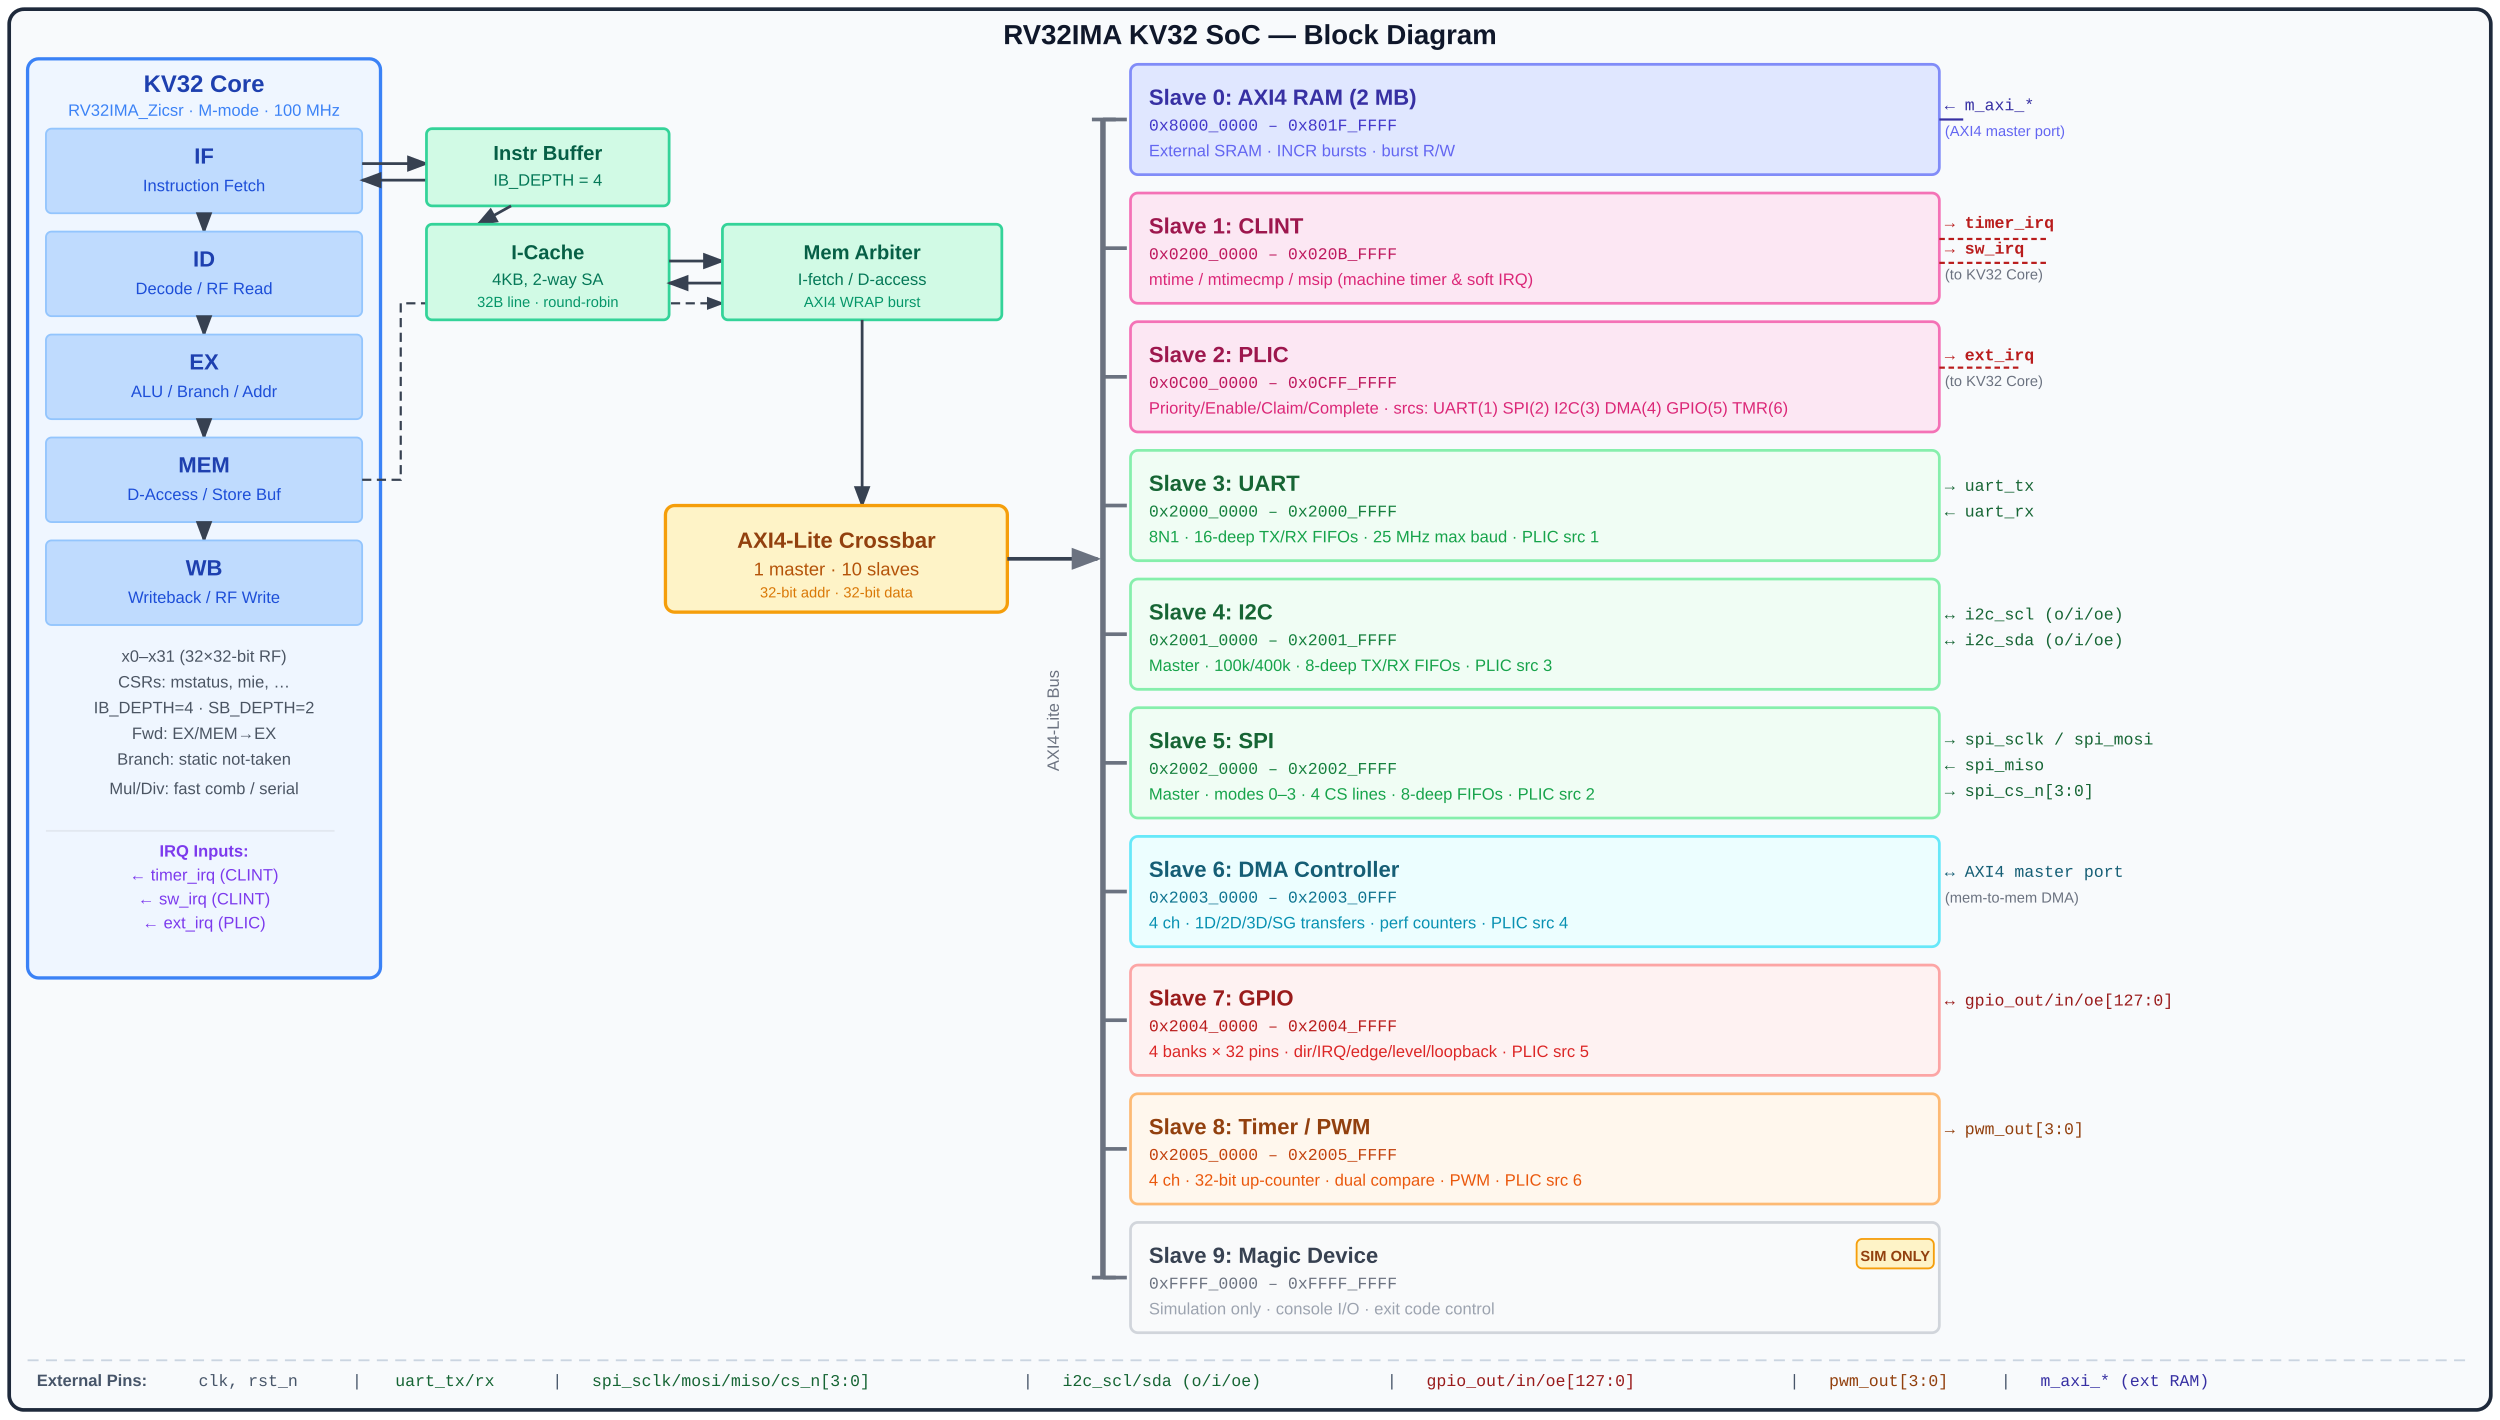
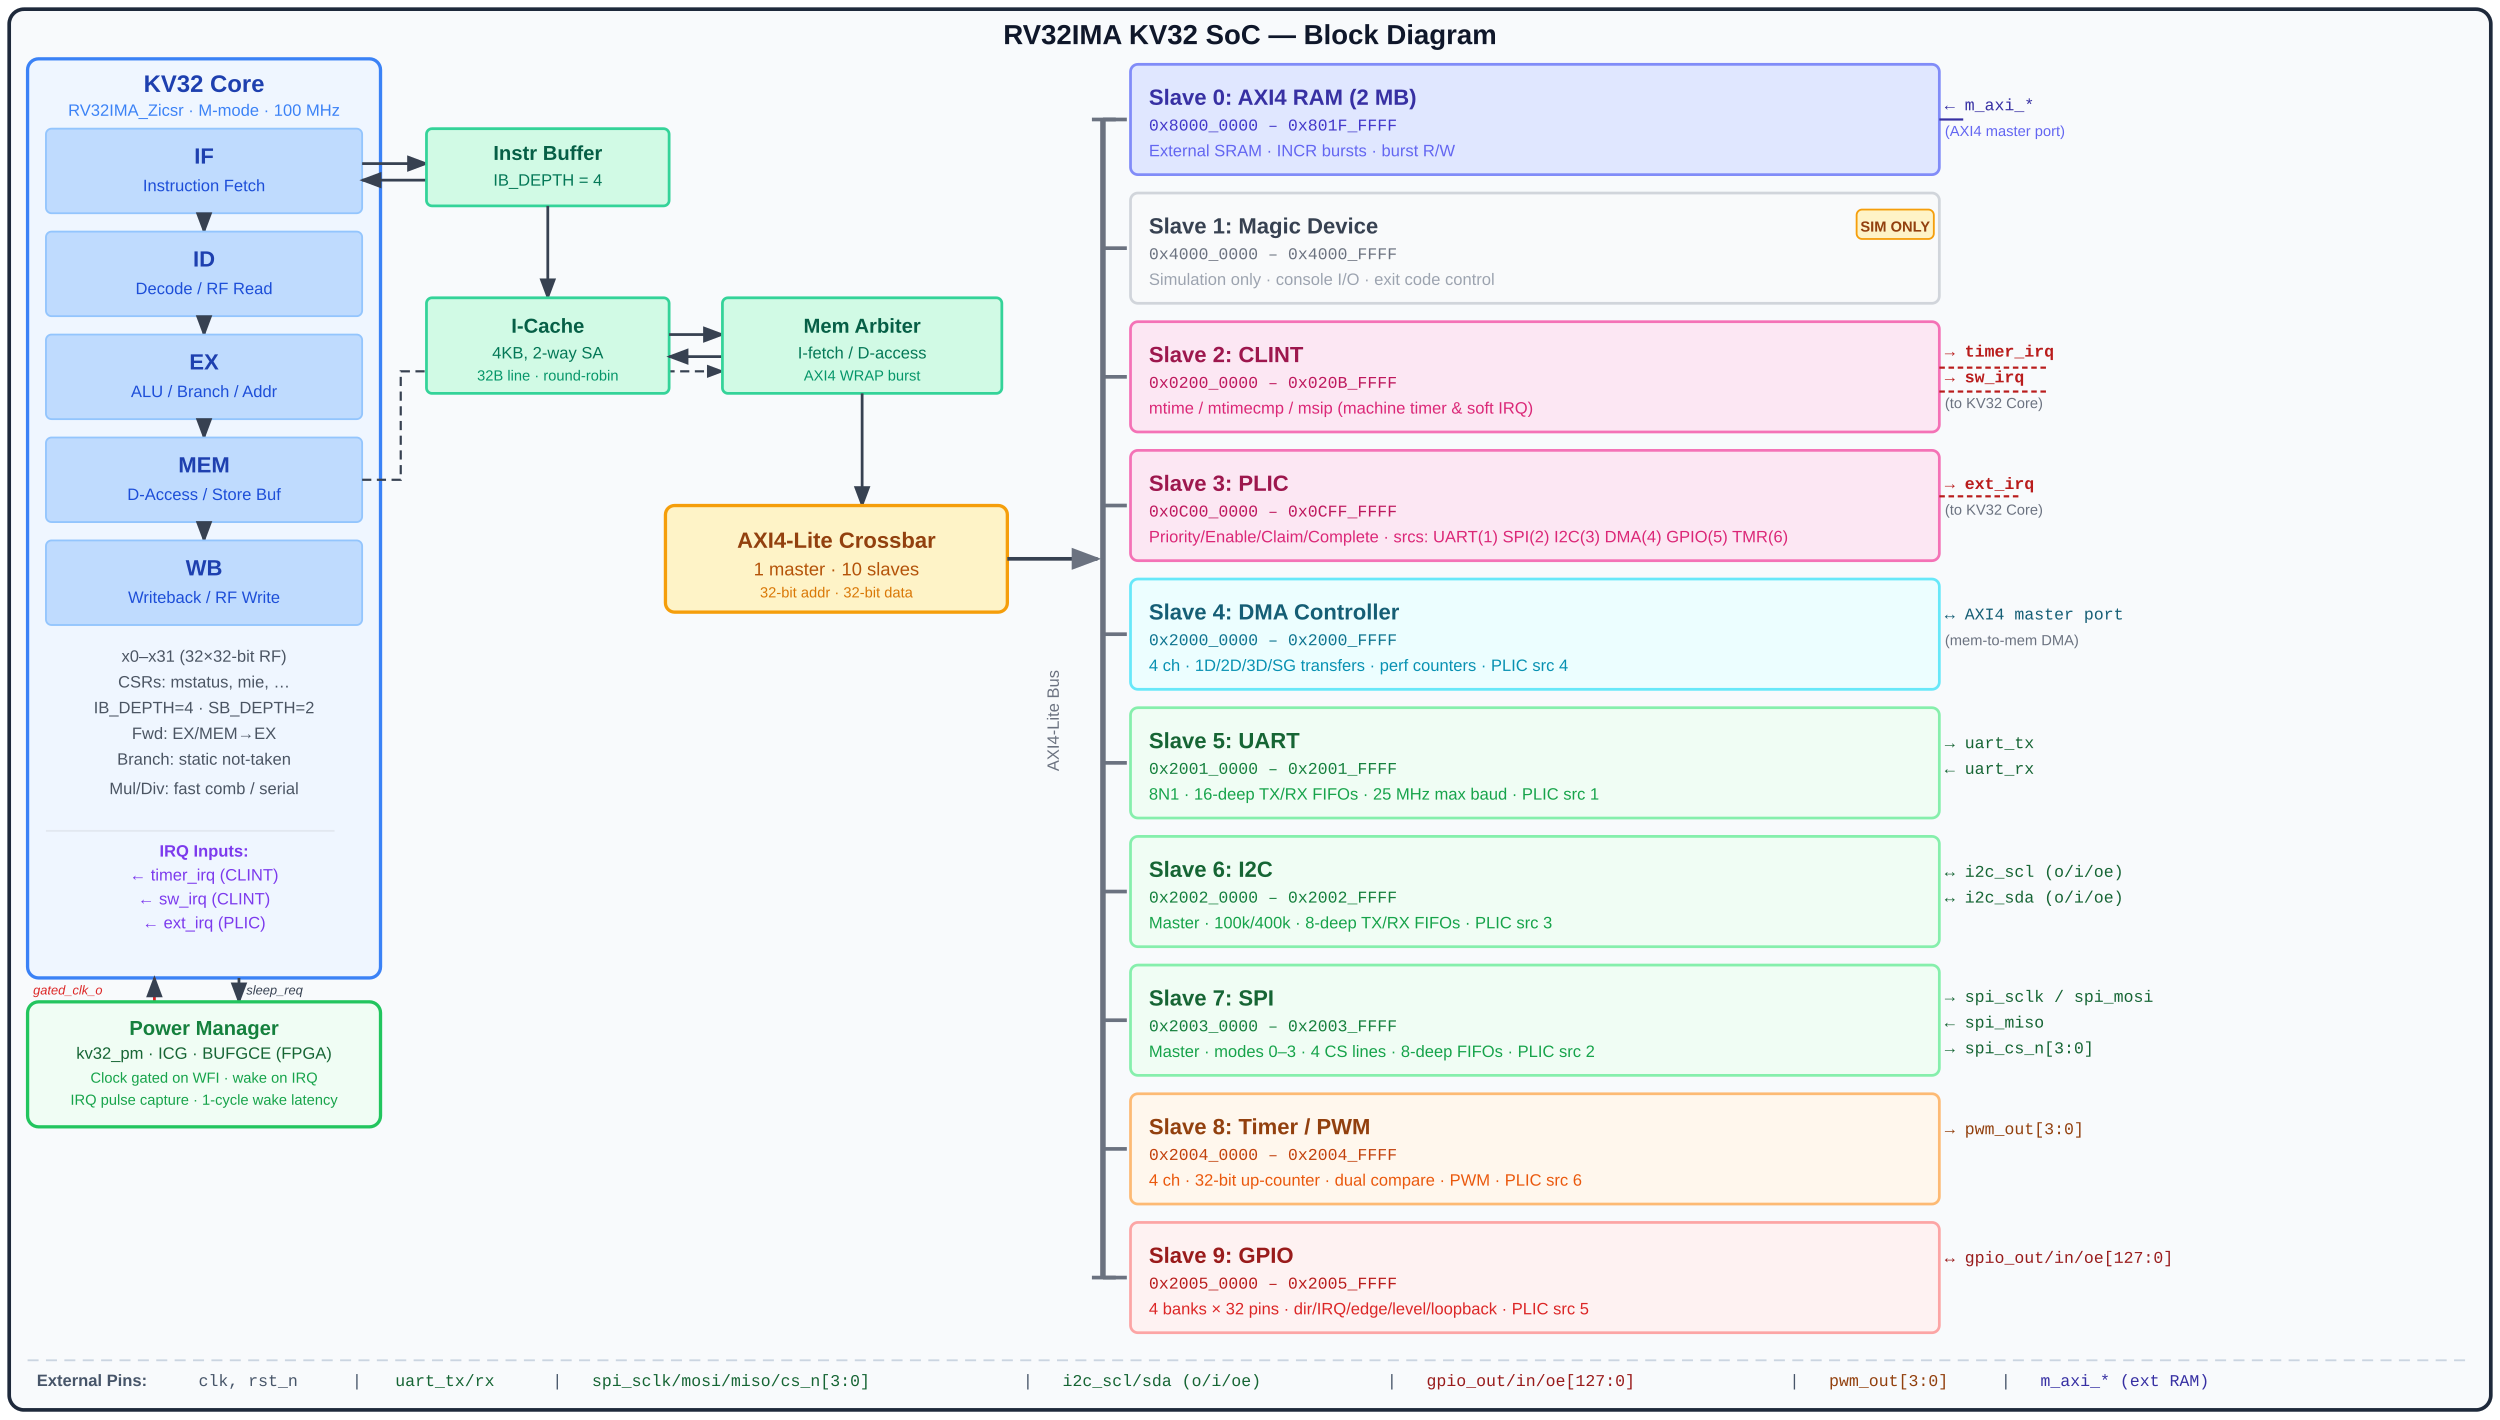
<svg xmlns="http://www.w3.org/2000/svg" viewBox="0 0 1360 772" width="1360" height="772" font-family="'Segoe UI', Arial, sans-serif">
  <defs>
    <marker id="arr" markerWidth="8" markerHeight="6" refX="7" refY="3" orient="auto">
      <polygon points="0 0, 8 3, 0 6" fill="#374151" />
    </marker>
    <marker id="arr-rev" markerWidth="8" markerHeight="6" refX="1" refY="3" orient="auto">
      <polygon points="8 0, 0 3, 8 6" fill="#374151" />
    </marker>
    <marker id="arr-red" markerWidth="8" markerHeight="6" refX="7" refY="3" orient="auto">
      <polygon points="0 0, 8 3, 0 6" fill="#B91C1C" />
    </marker>
    <marker id="arr-bus" markerWidth="8" markerHeight="6" refX="7" refY="3" orient="auto">
      <polygon points="0 0, 8 3, 0 6" fill="#6B7280" />
    </marker>
  </defs>
  <rect x="5" y="5" width="1350" height="762" rx="8" fill="#F8FAFC" stroke="#1E293B" stroke-width="2" />
  <text x="680" y="24" text-anchor="middle" font-size="15" font-weight="bold" fill="#0F172A">
    RV32IMA KV32 SoC — Block Diagram
  </text>
  <rect x="15" y="32" width="192" height="500" rx="6" fill="#EFF6FF" stroke="#3B82F6" stroke-width="1.8" />
  <text x="111" y="50" text-anchor="middle" font-size="13" font-weight="bold" fill="#1E40AF">KV32 Core</text>
  <text x="111" y="63" text-anchor="middle" font-size="9" fill="#3B82F6">RV32IMA_Zicsr · M-mode · 100 MHz</text>
  <rect x="25" y="70" width="172" height="46" rx="3" fill="#BFDBFE" stroke="#93C5FD" stroke-width="1" />
  <text x="111" y="89" text-anchor="middle" font-size="12" font-weight="bold" fill="#1E40AF">IF</text>
  <text x="111" y="104" text-anchor="middle" font-size="9" fill="#1D4ED8">Instruction Fetch</text>
  <line x1="111" y1="116" x2="111" y2="126" stroke="#374151" stroke-width="1.5" marker-end="url(#arr)" />
  <rect x="25" y="126" width="172" height="46" rx="3" fill="#BFDBFE" stroke="#93C5FD" stroke-width="1" />
  <text x="111" y="145" text-anchor="middle" font-size="12" font-weight="bold" fill="#1E40AF">ID</text>
  <text x="111" y="160" text-anchor="middle" font-size="9" fill="#1D4ED8">Decode / RF Read</text>
  <line x1="111" y1="172" x2="111" y2="182" stroke="#374151" stroke-width="1.5" marker-end="url(#arr)" />
  <rect x="25" y="182" width="172" height="46" rx="3" fill="#BFDBFE" stroke="#93C5FD" stroke-width="1" />
  <text x="111" y="201" text-anchor="middle" font-size="12" font-weight="bold" fill="#1E40AF">EX</text>
  <text x="111" y="216" text-anchor="middle" font-size="9" fill="#1D4ED8">ALU / Branch / Addr</text>
  <line x1="111" y1="228" x2="111" y2="238" stroke="#374151" stroke-width="1.5" marker-end="url(#arr)" />
  <rect x="25" y="238" width="172" height="46" rx="3" fill="#BFDBFE" stroke="#93C5FD" stroke-width="1" />
  <text x="111" y="257" text-anchor="middle" font-size="12" font-weight="bold" fill="#1E40AF">MEM</text>
  <text x="111" y="272" text-anchor="middle" font-size="9" fill="#1D4ED8">D-Access / Store Buf</text>
  <line x1="111" y1="284" x2="111" y2="294" stroke="#374151" stroke-width="1.5" marker-end="url(#arr)" />
  <rect x="25" y="294" width="172" height="46" rx="3" fill="#BFDBFE" stroke="#93C5FD" stroke-width="1" />
  <text x="111" y="313" text-anchor="middle" font-size="12" font-weight="bold" fill="#1E40AF">WB</text>
  <text x="111" y="328" text-anchor="middle" font-size="9" fill="#1D4ED8">Writeback / RF Write</text>
  <text x="111" y="360" text-anchor="middle" font-size="9" fill="#4B5563">x0–x31 (32×32-bit RF)</text>
  <text x="111" y="374" text-anchor="middle" font-size="9" fill="#4B5563">CSRs: mstatus, mie, …</text>
  <text x="111" y="388" text-anchor="middle" font-size="9" fill="#4B5563">IB_DEPTH=4 · SB_DEPTH=2</text>
  <text x="111" y="402" text-anchor="middle" font-size="9" fill="#4B5563">Fwd: EX/MEM→EX</text>
  <text x="111" y="416" text-anchor="middle" font-size="9" fill="#4B5563">Branch: static not-taken</text>
  <text x="111" y="432" text-anchor="middle" font-size="9" fill="#4B5563">Mul/Div: fast comb / serial</text>
  <line x1="25" y1="452" x2="182" y2="452" stroke="#E2E8F0" stroke-width="1" />
  <text x="111" y="466" text-anchor="middle" font-size="9" font-weight="bold" fill="#7C3AED">IRQ Inputs:</text>
  <text x="111" y="479" text-anchor="middle" font-size="9" fill="#7C3AED">← timer_irq  (CLINT)</text>
  <text x="111" y="492" text-anchor="middle" font-size="9" fill="#7C3AED">← sw_irq     (CLINT)</text>
  <text x="111" y="505" text-anchor="middle" font-size="9" fill="#7C3AED">← ext_irq    (PLIC)</text>
+   <line x1="130" y1="532" x2="130" y2="545" stroke="#374151" stroke-width="1.5" marker-end="url(#arr)" />
+   <text x="134" y="541" font-size="7" fill="#374151" font-style="italic">sleep_req</text>
+   <line x1="84" y1="545" x2="84" y2="532" stroke="#DC2626" stroke-width="1.5" marker-end="url(#arr)" />
+   <text x="18" y="541" font-size="7" fill="#DC2626" font-style="italic">gated_clk_o</text>
+   <rect x="15" y="545" width="192" height="68" rx="6" fill="#F0FDF4" stroke="#22C55E" stroke-width="1.8" />
+   <text x="111" y="563" text-anchor="middle" font-size="11" font-weight="bold" fill="#15803D">Power Manager</text>
+   <text x="111" y="576" text-anchor="middle" font-size="9" fill="#166534">kv32_pm · ICG · BUFGCE (FPGA)</text>
+   <text x="111" y="589" text-anchor="middle" font-size="8" fill="#16A34A">Clock gated on WFI · wake on IRQ</text>
+   <text x="111" y="601" text-anchor="middle" font-size="8" fill="#16A34A">IRQ pulse capture · 1-cycle wake latency</text>
  <line x1="197" y1="89" x2="232" y2="89" stroke="#374151" stroke-width="1.5" marker-end="url(#arr)" />
  <line x1="232" y1="98" x2="197" y2="98" stroke="#374151" stroke-width="1.5" marker-end="url(#arr)" />
-   <path d="M 197 261 L 218 261 L 218 165 L 393 165" stroke="#374151" stroke-width="1.2" fill="none" stroke-dasharray="5,3" marker-end="url(#arr)" />
-   <text x="300" y="157" text-anchor="middle" font-size="8" fill="#374151" font-style="italic">D-path (Store Buf)</text>
+   <path d="M 197 261 L 218 261 L 218 202 L 393 202" stroke="#374151" stroke-width="1.2" fill="none" stroke-dasharray="5,3" marker-end="url(#arr)" />
+   <text x="300" y="194" text-anchor="middle" font-size="8" fill="#374151" font-style="italic">D-path (Store Buf)</text>
  <rect x="232" y="70" width="132" height="42" rx="3" fill="#D1FAE5" stroke="#34D399" stroke-width="1.5" />
  <text x="298" y="87" text-anchor="middle" font-size="11" font-weight="bold" fill="#065F46">Instr Buffer</text>
  <text x="298" y="101" text-anchor="middle" font-size="9" fill="#047857">IB_DEPTH = 4</text>
-   <line x1="278" y1="112" x2="260" y2="122" stroke="#374151" stroke-width="1.5" marker-end="url(#arr)" />
-   <rect x="232" y="122" width="132" height="52" rx="3" fill="#D1FAE5" stroke="#34D399" stroke-width="1.5" />
-   <text x="298" y="141" text-anchor="middle" font-size="11" font-weight="bold" fill="#065F46">I-Cache</text>
-   <text x="298" y="155" text-anchor="middle" font-size="9" fill="#047857">4KB, 2-way SA</text>
-   <text x="298" y="167" text-anchor="middle" font-size="8" fill="#059669">32B line · round-robin</text>
-   <line x1="364" y1="142" x2="393" y2="142" stroke="#374151" stroke-width="1.5" marker-end="url(#arr)" />
-   <line x1="393" y1="154" x2="364" y2="154" stroke="#374151" stroke-width="1.5" marker-end="url(#arr)" />
-   <rect x="393" y="122" width="152" height="52" rx="3" fill="#D1FAE5" stroke="#34D399" stroke-width="1.5" />
-   <text x="469" y="141" text-anchor="middle" font-size="11" font-weight="bold" fill="#065F46">Mem Arbiter</text>
-   <text x="469" y="155" text-anchor="middle" font-size="9" fill="#047857">I-fetch / D-access</text>
-   <text x="469" y="167" text-anchor="middle" font-size="8" fill="#059669">AXI4 WRAP burst</text>
-   <line x1="469" y1="174" x2="469" y2="275" stroke="#374151" stroke-width="1.5" marker-end="url(#arr)" />
+   <line x1="298" y1="112" x2="298" y2="162" stroke="#374151" stroke-width="1.5" marker-end="url(#arr)" />
+   <rect x="232" y="162" width="132" height="52" rx="3" fill="#D1FAE5" stroke="#34D399" stroke-width="1.5" />
+   <text x="298" y="181" text-anchor="middle" font-size="11" font-weight="bold" fill="#065F46">I-Cache</text>
+   <text x="298" y="195" text-anchor="middle" font-size="9" fill="#047857">4KB, 2-way SA</text>
+   <text x="298" y="207" text-anchor="middle" font-size="8" fill="#059669">32B line · round-robin</text>
+   <line x1="364" y1="182" x2="393" y2="182" stroke="#374151" stroke-width="1.5" marker-end="url(#arr)" />
+   <line x1="393" y1="194" x2="364" y2="194" stroke="#374151" stroke-width="1.5" marker-end="url(#arr)" />
+   <rect x="393" y="162" width="152" height="52" rx="3" fill="#D1FAE5" stroke="#34D399" stroke-width="1.5" />
+   <text x="469" y="181" text-anchor="middle" font-size="11" font-weight="bold" fill="#065F46">Mem Arbiter</text>
+   <text x="469" y="195" text-anchor="middle" font-size="9" fill="#047857">I-fetch / D-access</text>
+   <text x="469" y="207" text-anchor="middle" font-size="8" fill="#059669">AXI4 WRAP burst</text>
+   <line x1="469" y1="214" x2="469" y2="275" stroke="#374151" stroke-width="1.5" marker-end="url(#arr)" />
  <rect x="362" y="275" width="186" height="58" rx="5" fill="#FEF3C7" stroke="#F59E0B" stroke-width="1.8" />
  <text x="455" y="298" text-anchor="middle" font-size="12" font-weight="bold" fill="#92400E">AXI4-Lite Crossbar</text>
  <text x="455" y="313" text-anchor="middle" font-size="10" fill="#B45309">1 master · 10 slaves</text>
  <text x="455" y="325" text-anchor="middle" font-size="8" fill="#D97706">32-bit addr · 32-bit data</text>
  <line x1="548" y1="304" x2="597" y2="304" stroke="#374151" stroke-width="2" marker-end="url(#arr-bus)" />
  <line x1="600" y1="65" x2="600" y2="695" stroke="#6B7280" stroke-width="3" />
  <line x1="594" y1="65" x2="607" y2="65" stroke="#6B7280" stroke-width="2" />
  <line x1="594" y1="695" x2="607" y2="695" stroke="#6B7280" stroke-width="2" />
  <text x="576" y="392" text-anchor="middle" font-size="9" fill="#6B7280" transform="rotate(-90 576 392)">AXI4-Lite Bus</text>
  <line x1="600" y1="65" x2="613" y2="65" stroke="#6B7280" stroke-width="2" />
  <line x1="600" y1="135" x2="613" y2="135" stroke="#6B7280" stroke-width="2" />
  <line x1="600" y1="205" x2="613" y2="205" stroke="#6B7280" stroke-width="2" />
  <line x1="600" y1="275" x2="613" y2="275" stroke="#6B7280" stroke-width="2" />
  <line x1="600" y1="345" x2="613" y2="345" stroke="#6B7280" stroke-width="2" />
  <line x1="600" y1="415" x2="613" y2="415" stroke="#6B7280" stroke-width="2" />
  <line x1="600" y1="485" x2="613" y2="485" stroke="#6B7280" stroke-width="2" />
  <line x1="600" y1="555" x2="613" y2="555" stroke="#6B7280" stroke-width="2" />
  <line x1="600" y1="625" x2="613" y2="625" stroke="#6B7280" stroke-width="2" />
  <line x1="600" y1="695" x2="613" y2="695" stroke="#6B7280" stroke-width="2" />
  <rect x="615" y="35" width="440" height="60" rx="4" fill="#E0E7FF" stroke="#818CF8" stroke-width="1.5" />
  <text x="625" y="57" font-size="12" font-weight="bold" fill="#3730A3">Slave 0: AXI4 RAM (2 MB)</text>
  <text x="625" y="71" font-size="9" fill="#4338CA" font-family="'Courier New', monospace">0x8000_0000 – 0x801F_FFFF</text>
  <text x="625" y="85" font-size="9" fill="#6366F1">External SRAM · INCR bursts · burst R/W</text>
  <text x="1058" y="60" font-size="9" fill="#3730A3" font-family="'Courier New', monospace">← m_axi_*</text>
  <text x="1058" y="74" font-size="8" fill="#6366F1">(AXI4 master port)</text>
  <line x1="1055" y1="65" x2="1068" y2="65" stroke="#3730A3" stroke-width="1.2" />
-   <rect x="615" y="105" width="440" height="60" rx="4" fill="#FCE7F3" stroke="#F472B6" stroke-width="1.5" />
-   <text x="625" y="127" font-size="12" font-weight="bold" fill="#9D174D">Slave 1: CLINT</text>
-   <text x="625" y="141" font-size="9" fill="#BE185D" font-family="'Courier New', monospace">0x0200_0000 – 0x020B_FFFF</text>
-   <text x="625" y="155" font-size="9" fill="#DB2777">mtime / mtimecmp / msip (machine timer &amp; soft IRQ)</text>
-   <text x="1058" y="124" font-size="9" fill="#B91C1C" font-weight="bold" font-family="'Courier New', monospace">→ timer_irq</text>
-   <text x="1058" y="138" font-size="9" fill="#B91C1C" font-weight="bold" font-family="'Courier New', monospace">→ sw_irq</text>
-   <text x="1058" y="152" font-size="8" fill="#6B7280">  (to KV32 Core)</text>
-   <line x1="1055" y1="130" x2="1113" y2="130" stroke="#B91C1C" stroke-width="1.2" stroke-dasharray="3,2" />
-   <line x1="1055" y1="143" x2="1113" y2="143" stroke="#B91C1C" stroke-width="1.2" stroke-dasharray="3,2" />
+   <rect x="615" y="105" width="440" height="60" rx="4" fill="#F9FAFB" stroke="#D1D5DB" stroke-width="1.5" />
+   <text x="625" y="127" font-size="12" font-weight="bold" fill="#374151">Slave 1: Magic Device</text>
+   <text x="625" y="141" font-size="9" fill="#6B7280" font-family="'Courier New', monospace">0x4000_0000 – 0x4000_FFFF</text>
+   <text x="625" y="155" font-size="9" fill="#9CA3AF">Simulation only · console I/O · exit code control</text>
+   <rect x="1010" y="114" width="42" height="16" rx="3" fill="#FEF3C7" stroke="#F59E0B" stroke-width="1" />
+   <text x="1031" y="126" text-anchor="middle" font-size="8" fill="#92400E" font-weight="bold">SIM ONLY</text>
  <rect x="615" y="175" width="440" height="60" rx="4" fill="#FCE7F3" stroke="#F472B6" stroke-width="1.5" />
-   <text x="625" y="197" font-size="12" font-weight="bold" fill="#9D174D">Slave 2: PLIC</text>
-   <text x="625" y="211" font-size="9" fill="#BE185D" font-family="'Courier New', monospace">0x0C00_0000 – 0x0CFF_FFFF</text>
-   <text x="625" y="225" font-size="9" fill="#DB2777">Priority/Enable/Claim/Complete · srcs: UART(1) SPI(2) I2C(3) DMA(4) GPIO(5) TMR(6)</text>
-   <text x="1058" y="196" font-size="9" fill="#B91C1C" font-weight="bold" font-family="'Courier New', monospace">→ ext_irq</text>
-   <text x="1058" y="210" font-size="8" fill="#6B7280">  (to KV32 Core)</text>
-   <line x1="1055" y1="200" x2="1100" y2="200" stroke="#B91C1C" stroke-width="1.2" stroke-dasharray="3,2" />
-   <rect x="615" y="245" width="440" height="60" rx="4" fill="#F0FDF4" stroke="#86EFAC" stroke-width="1.5" />
-   <text x="625" y="267" font-size="12" font-weight="bold" fill="#166534">Slave 3: UART</text>
-   <text x="625" y="281" font-size="9" fill="#15803D" font-family="'Courier New', monospace">0x2000_0000 – 0x2000_FFFF</text>
-   <text x="625" y="295" font-size="9" fill="#16A34A">8N1 · 16-deep TX/RX FIFOs · 25 MHz max baud · PLIC src 1</text>
-   <text x="1058" y="267" font-size="9" fill="#166534" font-family="'Courier New', monospace">→ uart_tx</text>
-   <text x="1058" y="281" font-size="9" fill="#166534" font-family="'Courier New', monospace">← uart_rx</text>
-   <rect x="615" y="315" width="440" height="60" rx="4" fill="#F0FDF4" stroke="#86EFAC" stroke-width="1.5" />
-   <text x="625" y="337" font-size="12" font-weight="bold" fill="#166534">Slave 4: I2C</text>
-   <text x="625" y="351" font-size="9" fill="#15803D" font-family="'Courier New', monospace">0x2001_0000 – 0x2001_FFFF</text>
-   <text x="625" y="365" font-size="9" fill="#16A34A">Master · 100k/400k · 8-deep TX/RX FIFOs · PLIC src 3</text>
-   <text x="1058" y="337" font-size="9" fill="#166534" font-family="'Courier New', monospace">↔ i2c_scl (o/i/oe)</text>
-   <text x="1058" y="351" font-size="9" fill="#166534" font-family="'Courier New', monospace">↔ i2c_sda (o/i/oe)</text>
+   <text x="625" y="197" font-size="12" font-weight="bold" fill="#9D174D">Slave 2: CLINT</text>
+   <text x="625" y="211" font-size="9" fill="#BE185D" font-family="'Courier New', monospace">0x0200_0000 – 0x020B_FFFF</text>
+   <text x="625" y="225" font-size="9" fill="#DB2777">mtime / mtimecmp / msip (machine timer &amp; soft IRQ)</text>
+   <text x="1058" y="194" font-size="9" fill="#B91C1C" font-weight="bold" font-family="'Courier New', monospace">→ timer_irq</text>
+   <text x="1058" y="208" font-size="9" fill="#B91C1C" font-weight="bold" font-family="'Courier New', monospace">→ sw_irq</text>
+   <text x="1058" y="222" font-size="8" fill="#6B7280">  (to KV32 Core)</text>
+   <line x1="1055" y1="200" x2="1113" y2="200" stroke="#B91C1C" stroke-width="1.2" stroke-dasharray="3,2" />
+   <line x1="1055" y1="213" x2="1113" y2="213" stroke="#B91C1C" stroke-width="1.2" stroke-dasharray="3,2" />
+   <rect x="615" y="245" width="440" height="60" rx="4" fill="#FCE7F3" stroke="#F472B6" stroke-width="1.5" />
+   <text x="625" y="267" font-size="12" font-weight="bold" fill="#9D174D">Slave 3: PLIC</text>
+   <text x="625" y="281" font-size="9" fill="#BE185D" font-family="'Courier New', monospace">0x0C00_0000 – 0x0CFF_FFFF</text>
+   <text x="625" y="295" font-size="9" fill="#DB2777">Priority/Enable/Claim/Complete · srcs: UART(1) SPI(2) I2C(3) DMA(4) GPIO(5) TMR(6)</text>
+   <text x="1058" y="266" font-size="9" fill="#B91C1C" font-weight="bold" font-family="'Courier New', monospace">→ ext_irq</text>
+   <text x="1058" y="280" font-size="8" fill="#6B7280">  (to KV32 Core)</text>
+   <line x1="1055" y1="270" x2="1100" y2="270" stroke="#B91C1C" stroke-width="1.2" stroke-dasharray="3,2" />
+   <rect x="615" y="315" width="440" height="60" rx="4" fill="#ECFEFF" stroke="#67E8F9" stroke-width="1.5" />
+   <text x="625" y="337" font-size="12" font-weight="bold" fill="#155E75">Slave 4: DMA Controller</text>
+   <text x="625" y="351" font-size="9" fill="#0E7490" font-family="'Courier New', monospace">0x2000_0000 – 0x2000_FFFF</text>
+   <text x="625" y="365" font-size="9" fill="#0891B2">4 ch · 1D/2D/3D/SG transfers · perf counters · PLIC src 4</text>
+   <text x="1058" y="337" font-size="9" fill="#155E75" font-family="'Courier New', monospace">↔ AXI4 master port</text>
+   <text x="1058" y="351" font-size="8" fill="#6B7280">  (mem-to-mem DMA)</text>
  <rect x="615" y="385" width="440" height="60" rx="4" fill="#F0FDF4" stroke="#86EFAC" stroke-width="1.5" />
-   <text x="625" y="407" font-size="12" font-weight="bold" fill="#166534">Slave 5: SPI</text>
-   <text x="625" y="421" font-size="9" fill="#15803D" font-family="'Courier New', monospace">0x2002_0000 – 0x2002_FFFF</text>
-   <text x="625" y="435" font-size="9" fill="#16A34A">Master · modes 0–3 · 4 CS lines · 8-deep FIFOs · PLIC src 2</text>
-   <text x="1058" y="405" font-size="9" fill="#166534" font-family="'Courier New', monospace">→ spi_sclk / spi_mosi</text>
-   <text x="1058" y="419" font-size="9" fill="#166534" font-family="'Courier New', monospace">← spi_miso</text>
-   <text x="1058" y="433" font-size="9" fill="#166534" font-family="'Courier New', monospace">→ spi_cs_n[3:0]</text>
-   <rect x="615" y="455" width="440" height="60" rx="4" fill="#ECFEFF" stroke="#67E8F9" stroke-width="1.5" />
-   <text x="625" y="477" font-size="12" font-weight="bold" fill="#155E75">Slave 6: DMA Controller</text>
-   <text x="625" y="491" font-size="9" fill="#0E7490" font-family="'Courier New', monospace">0x2003_0000 – 0x2003_0FFF</text>
-   <text x="625" y="505" font-size="9" fill="#0891B2">4 ch · 1D/2D/3D/SG transfers · perf counters · PLIC src 4</text>
-   <text x="1058" y="477" font-size="9" fill="#155E75" font-family="'Courier New', monospace">↔ AXI4 master port</text>
-   <text x="1058" y="491" font-size="8" fill="#6B7280">  (mem-to-mem DMA)</text>
-   <rect x="615" y="525" width="440" height="60" rx="4" fill="#FEF2F2" stroke="#FCA5A5" stroke-width="1.5" />
-   <text x="625" y="547" font-size="12" font-weight="bold" fill="#991B1B">Slave 7: GPIO</text>
-   <text x="625" y="561" font-size="9" fill="#B91C1C" font-family="'Courier New', monospace">0x2004_0000 – 0x2004_FFFF</text>
-   <text x="625" y="575" font-size="9" fill="#DC2626">4 banks × 32 pins · dir/IRQ/edge/level/loopback · PLIC src 5</text>
-   <text x="1058" y="547" font-size="9" fill="#991B1B" font-family="'Courier New', monospace">↔ gpio_out/in/oe[127:0]</text>
+   <text x="625" y="407" font-size="12" font-weight="bold" fill="#166534">Slave 5: UART</text>
+   <text x="625" y="421" font-size="9" fill="#15803D" font-family="'Courier New', monospace">0x2001_0000 – 0x2001_FFFF</text>
+   <text x="625" y="435" font-size="9" fill="#16A34A">8N1 · 16-deep TX/RX FIFOs · 25 MHz max baud · PLIC src 1</text>
+   <text x="1058" y="407" font-size="9" fill="#166534" font-family="'Courier New', monospace">→ uart_tx</text>
+   <text x="1058" y="421" font-size="9" fill="#166534" font-family="'Courier New', monospace">← uart_rx</text>
+   <rect x="615" y="455" width="440" height="60" rx="4" fill="#F0FDF4" stroke="#86EFAC" stroke-width="1.5" />
+   <text x="625" y="477" font-size="12" font-weight="bold" fill="#166534">Slave 6: I2C</text>
+   <text x="625" y="491" font-size="9" fill="#15803D" font-family="'Courier New', monospace">0x2002_0000 – 0x2002_FFFF</text>
+   <text x="625" y="505" font-size="9" fill="#16A34A">Master · 100k/400k · 8-deep TX/RX FIFOs · PLIC src 3</text>
+   <text x="1058" y="477" font-size="9" fill="#166534" font-family="'Courier New', monospace">↔ i2c_scl (o/i/oe)</text>
+   <text x="1058" y="491" font-size="9" fill="#166534" font-family="'Courier New', monospace">↔ i2c_sda (o/i/oe)</text>
+   <rect x="615" y="525" width="440" height="60" rx="4" fill="#F0FDF4" stroke="#86EFAC" stroke-width="1.5" />
+   <text x="625" y="547" font-size="12" font-weight="bold" fill="#166534">Slave 7: SPI</text>
+   <text x="625" y="561" font-size="9" fill="#15803D" font-family="'Courier New', monospace">0x2003_0000 – 0x2003_FFFF</text>
+   <text x="625" y="575" font-size="9" fill="#16A34A">Master · modes 0–3 · 4 CS lines · 8-deep FIFOs · PLIC src 2</text>
+   <text x="1058" y="545" font-size="9" fill="#166534" font-family="'Courier New', monospace">→ spi_sclk / spi_mosi</text>
+   <text x="1058" y="559" font-size="9" fill="#166534" font-family="'Courier New', monospace">← spi_miso</text>
+   <text x="1058" y="573" font-size="9" fill="#166534" font-family="'Courier New', monospace">→ spi_cs_n[3:0]</text>
  <rect x="615" y="595" width="440" height="60" rx="4" fill="#FFF7ED" stroke="#FDBA74" stroke-width="1.5" />
  <text x="625" y="617" font-size="12" font-weight="bold" fill="#92400E">Slave 8: Timer / PWM</text>
-   <text x="625" y="631" font-size="9" fill="#C2410C" font-family="'Courier New', monospace">0x2005_0000 – 0x2005_FFFF</text>
+   <text x="625" y="631" font-size="9" fill="#C2410C" font-family="'Courier New', monospace">0x2004_0000 – 0x2004_FFFF</text>
  <text x="625" y="645" font-size="9" fill="#EA580C">4 ch · 32-bit up-counter · dual compare · PWM · PLIC src 6</text>
  <text x="1058" y="617" font-size="9" fill="#92400E" font-family="'Courier New', monospace">→ pwm_out[3:0]</text>
-   <rect x="615" y="665" width="440" height="60" rx="4" fill="#F9FAFB" stroke="#D1D5DB" stroke-width="1.5" />
-   <text x="625" y="687" font-size="12" font-weight="bold" fill="#374151">Slave 9: Magic Device</text>
-   <text x="625" y="701" font-size="9" fill="#6B7280" font-family="'Courier New', monospace">0xFFFF_0000 – 0xFFFF_FFFF</text>
-   <text x="625" y="715" font-size="9" fill="#9CA3AF">Simulation only · console I/O · exit code control</text>
-   <rect x="1010" y="674" width="42" height="16" rx="3" fill="#FEF3C7" stroke="#F59E0B" stroke-width="1" />
-   <text x="1031" y="686" text-anchor="middle" font-size="8" fill="#92400E" font-weight="bold">SIM ONLY</text>
+   <rect x="615" y="665" width="440" height="60" rx="4" fill="#FEF2F2" stroke="#FCA5A5" stroke-width="1.5" />
+   <text x="625" y="687" font-size="12" font-weight="bold" fill="#991B1B">Slave 9: GPIO</text>
+   <text x="625" y="701" font-size="9" fill="#B91C1C" font-family="'Courier New', monospace">0x2005_0000 – 0x2005_FFFF</text>
+   <text x="625" y="715" font-size="9" fill="#DC2626">4 banks × 32 pins · dir/IRQ/edge/level/loopback · PLIC src 5</text>
+   <text x="1058" y="687" font-size="9" fill="#991B1B" font-family="'Courier New', monospace">↔ gpio_out/in/oe[127:0]</text>
  <line x1="15" y1="740" x2="1345" y2="740" stroke="#CBD5E1" stroke-width="1" stroke-dasharray="6,4" />
  <text x="20" y="754" font-size="9" font-weight="bold" fill="#475569">External Pins:  </text>
  <text x="108" y="754" font-size="9" fill="#475569" font-family="'Courier New', monospace">clk, rst_n</text>
  <text x="193" y="754" font-size="9" fill="#475569">  |  </text>
  <text x="215" y="754" font-size="9" fill="#166534" font-family="'Courier New', monospace">uart_tx/rx</text>
  <text x="302" y="754" font-size="9" fill="#475569">  |  </text>
  <text x="322" y="754" font-size="9" fill="#166534" font-family="'Courier New', monospace">spi_sclk/mosi/miso/cs_n[3:0]</text>
  <text x="558" y="754" font-size="9" fill="#475569">  |  </text>
  <text x="578" y="754" font-size="9" fill="#166534" font-family="'Courier New', monospace">i2c_scl/sda (o/i/oe)</text>
  <text x="756" y="754" font-size="9" fill="#475569">  |  </text>
  <text x="776" y="754" font-size="9" fill="#991B1B" font-family="'Courier New', monospace">gpio_out/in/oe[127:0]</text>
  <text x="975" y="754" font-size="9" fill="#475569">  |  </text>
  <text x="995" y="754" font-size="9" fill="#92400E" font-family="'Courier New', monospace">pwm_out[3:0]</text>
  <text x="1090" y="754" font-size="9" fill="#475569">  |  </text>
  <text x="1110" y="754" font-size="9" fill="#3730A3" font-family="'Courier New', monospace">m_axi_* (ext RAM)</text>
</svg>
